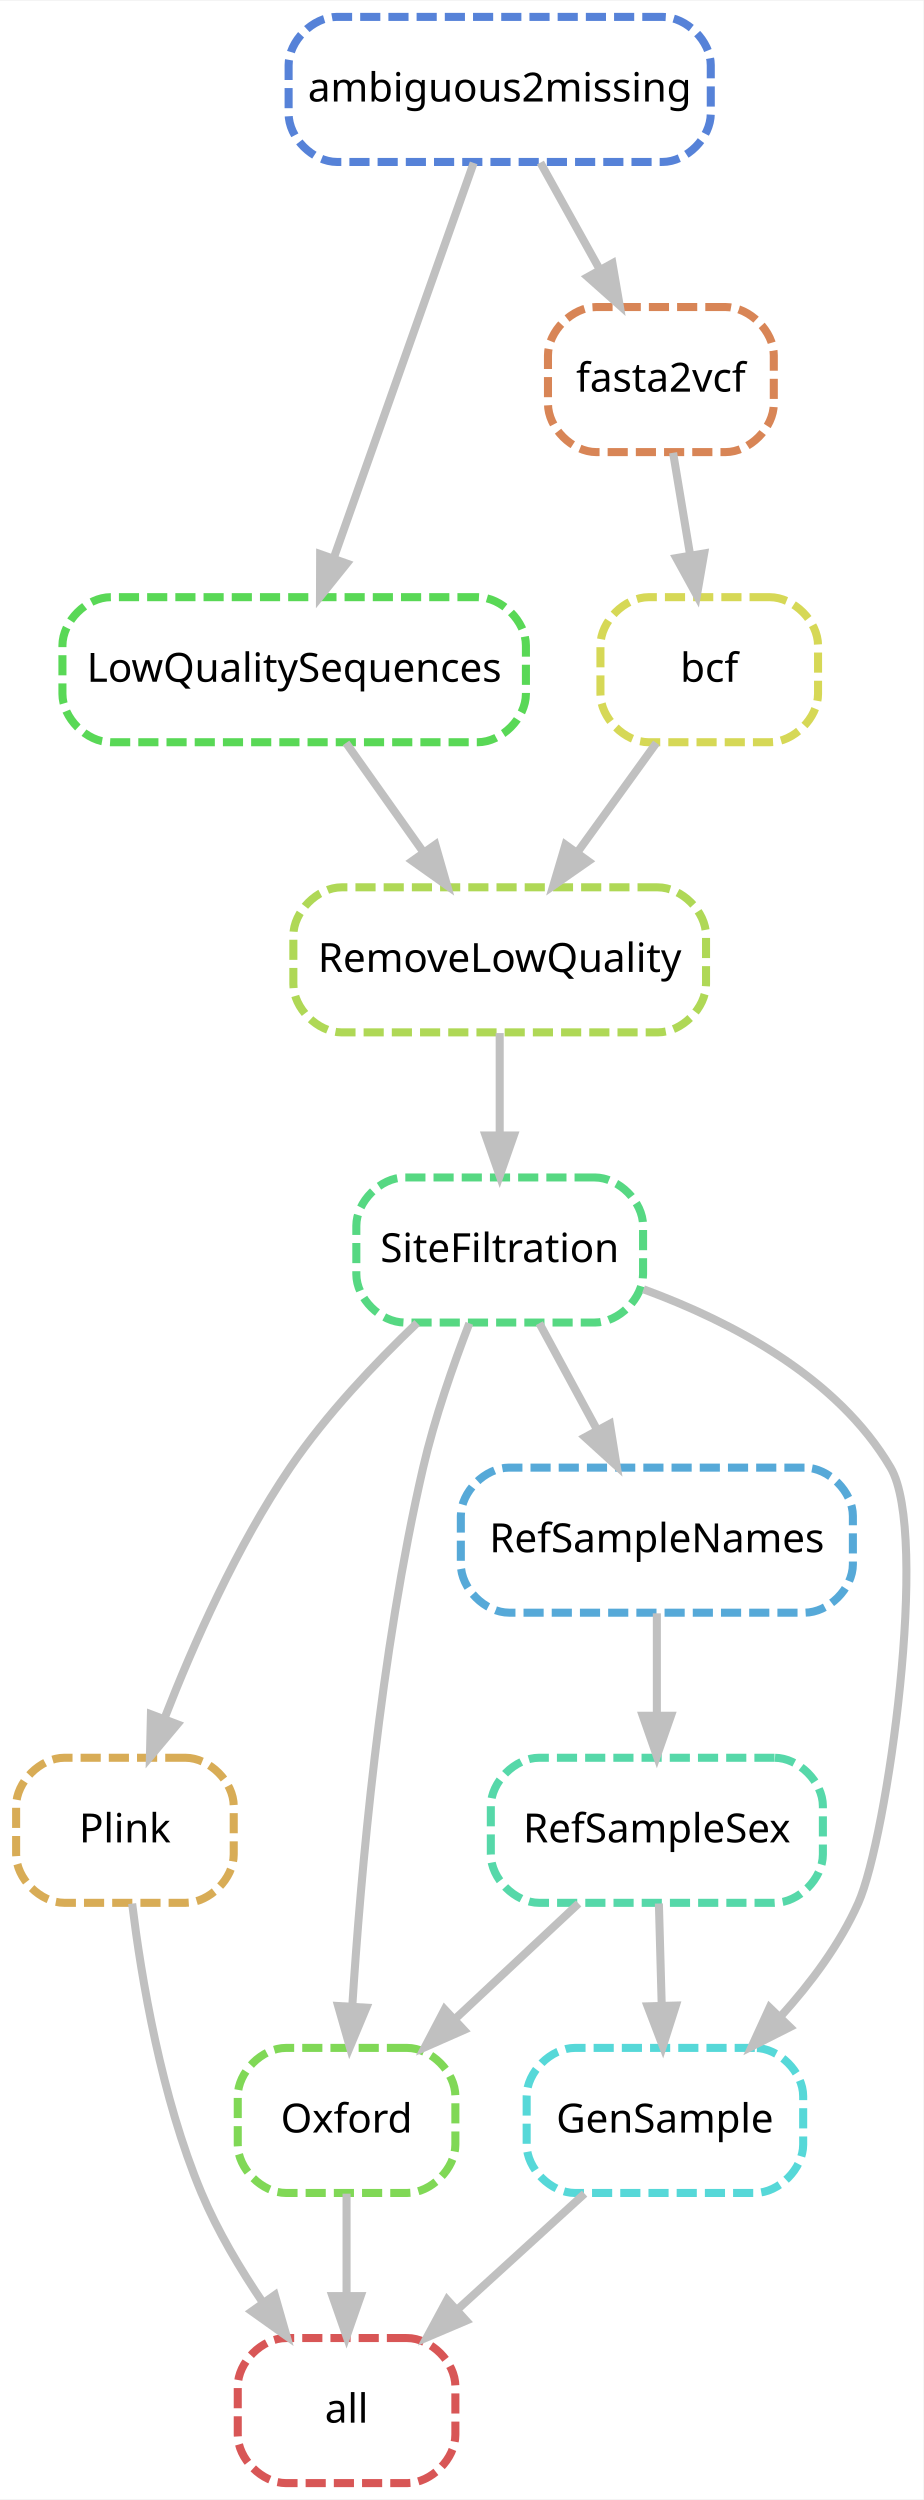
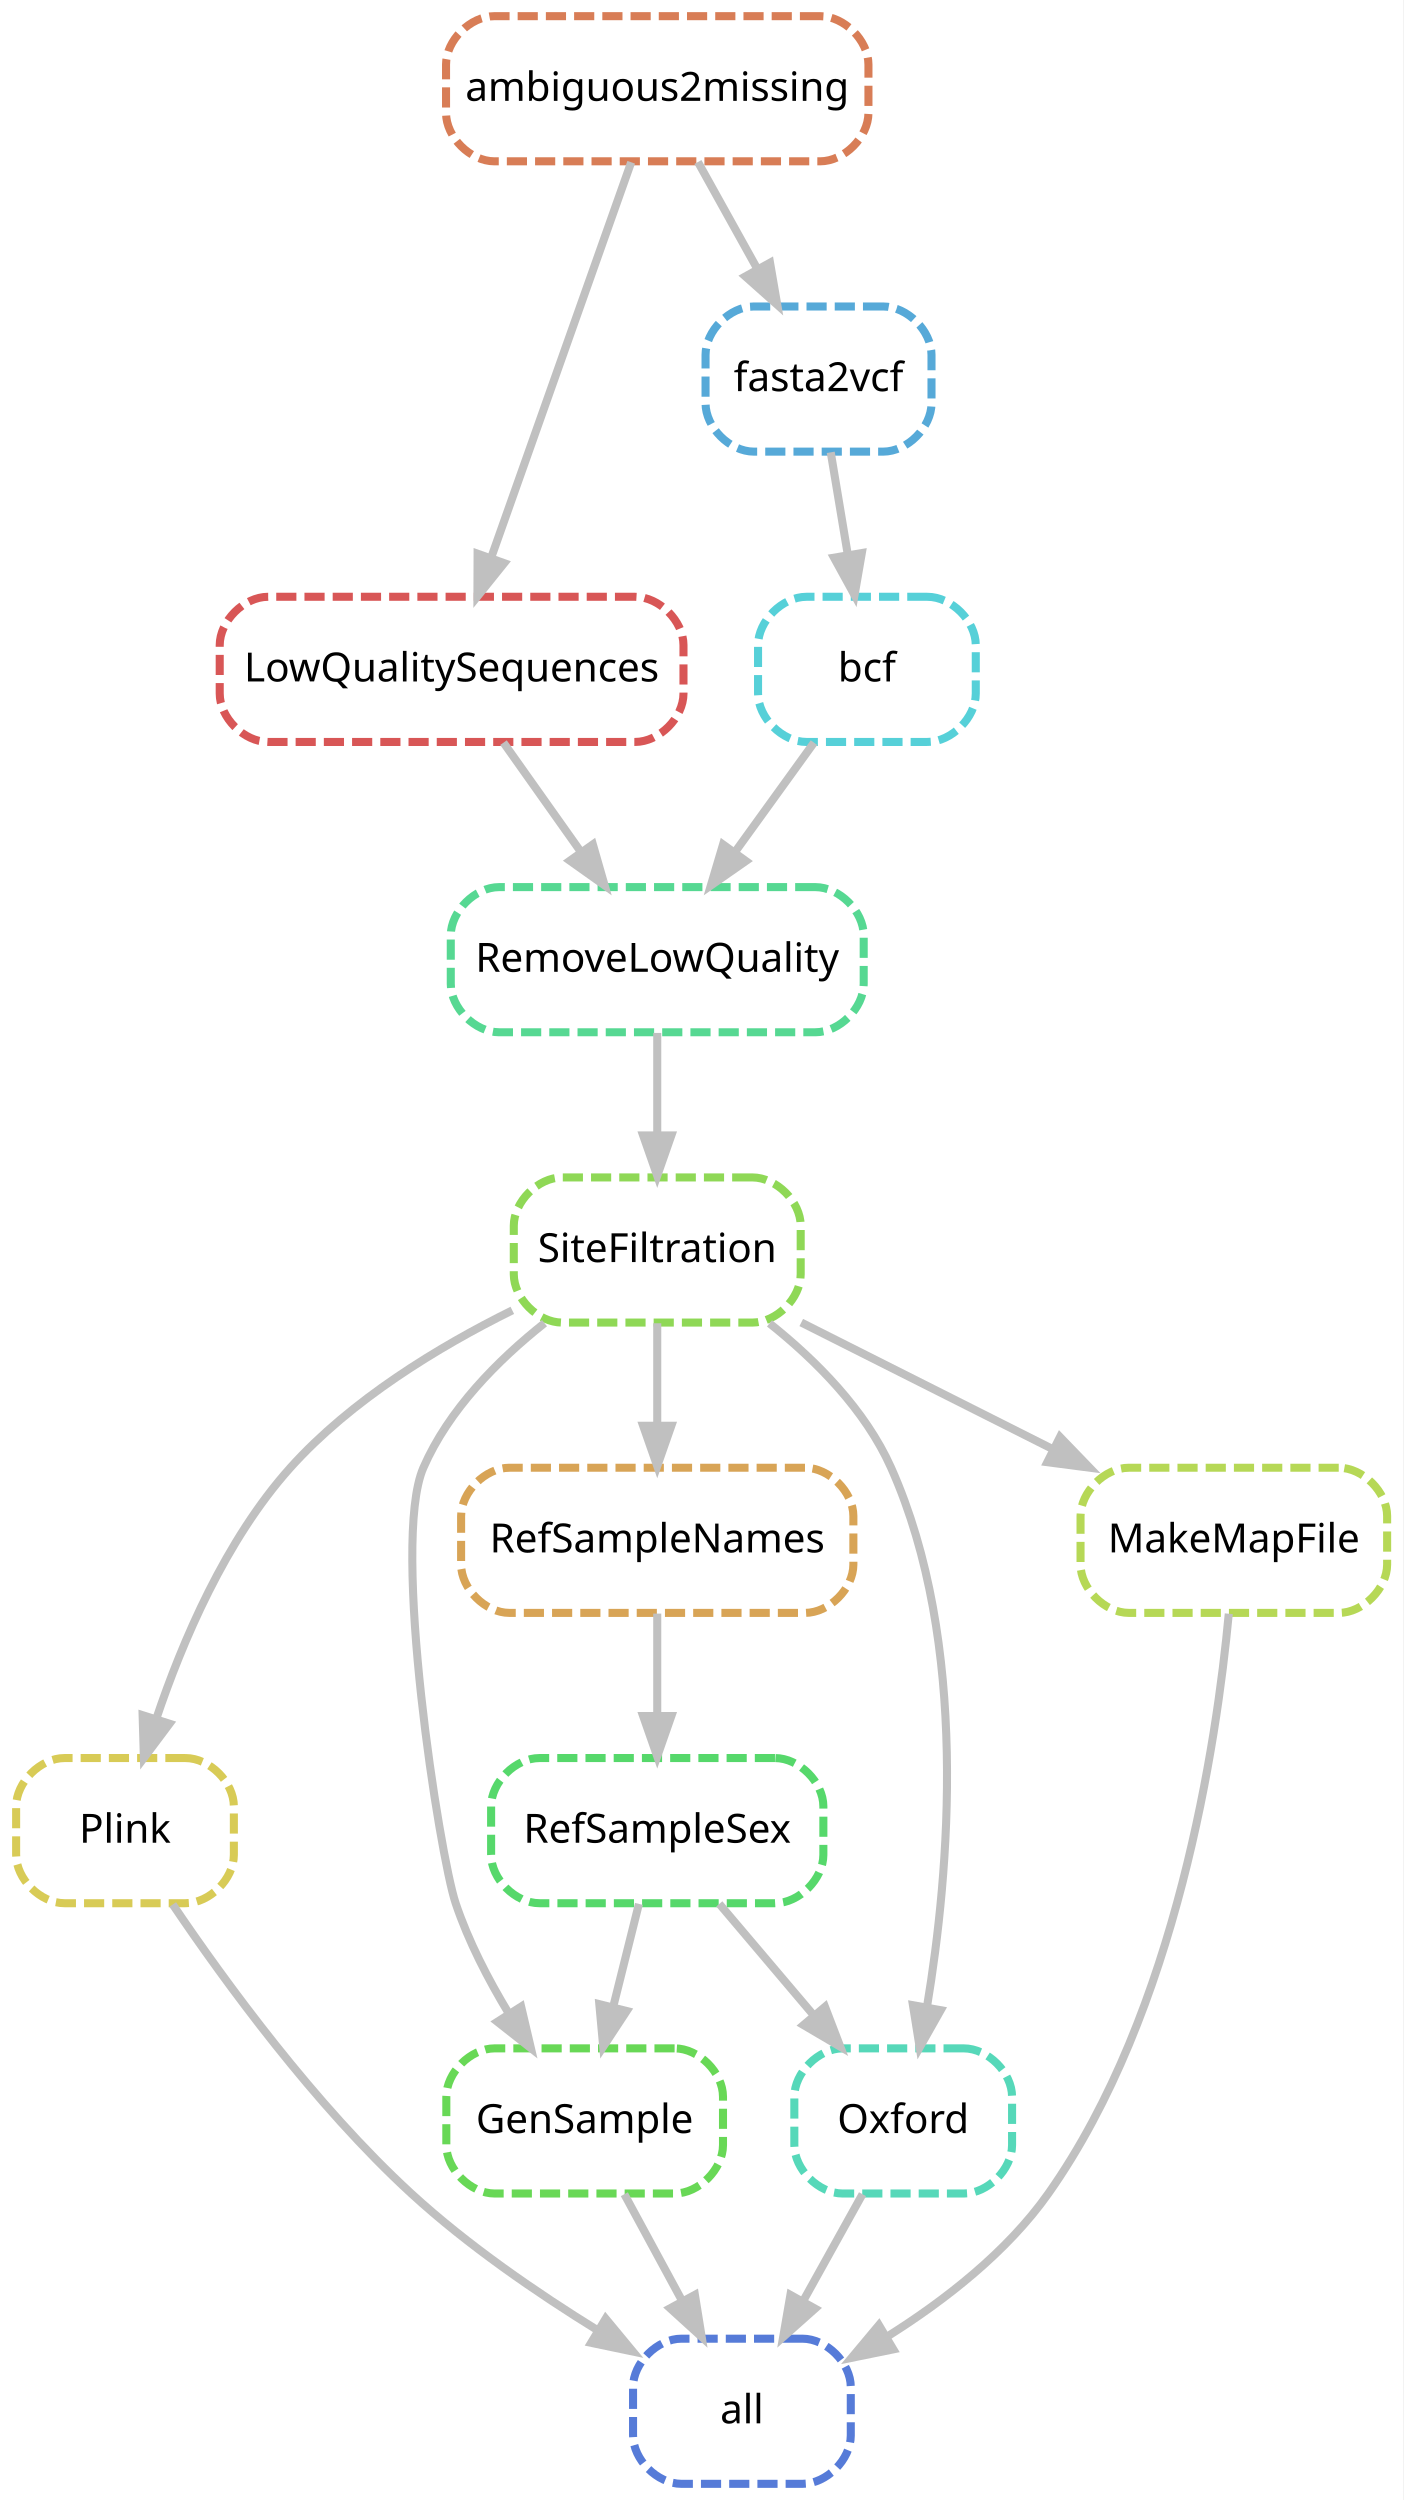
- <svg xmlns="http://www.w3.org/2000/svg" width="229pt" height="620pt" viewBox="0.00 0.00 229.14 620.00">
+ <svg xmlns="http://www.w3.org/2000/svg" width="348pt" height="620pt" viewBox="0.00 0.00 348.01 620.00">
  <g id="graph0" class="graph" transform="scale(1 1) rotate(0) translate(4 616)">
-     <polygon fill="#ffffff" stroke="transparent" points="-4,4 -4,-616 225.137,-616 225.137,4 -4,4" />
+     <polygon fill="#ffffff" stroke="transparent" points="-4,4 -4,-616 344.01,-616 344.01,4 -4,4" />
    <g id="node1" class="node">
-       <path fill="none" stroke="#d85656" stroke-width="2" stroke-dasharray="5,2" d="M97,-36C97,-36 67,-36 67,-36 61,-36 55,-30 55,-24 55,-24 55,-12 55,-12 55,-6 61,0 67,0 67,0 97,0 97,0 103,0 109,-6 109,-12 109,-12 109,-24 109,-24 109,-30 103,-36 97,-36" />
-       <text text-anchor="middle" x="82" y="-15" font-family="sans" font-size="10.00" fill="#000000">all</text>
+       <path fill="none" stroke="#567bd8" stroke-width="2" stroke-dasharray="5,2" d="M195,-36C195,-36 165,-36 165,-36 159,-36 153,-30 153,-24 153,-24 153,-12 153,-12 153,-6 159,0 165,0 165,0 195,0 195,0 201,0 207,-6 207,-12 207,-12 207,-24 207,-24 207,-30 201,-36 195,-36" />
+       <text text-anchor="middle" x="180" y="-15" font-family="sans" font-size="10.00" fill="#000000">all</text>
    </g>
    <g id="node2" class="node">
-       <path fill="none" stroke="#80d856" stroke-width="2" stroke-dasharray="5,2" d="M97,-108C97,-108 67,-108 67,-108 61,-108 55,-102 55,-96 55,-96 55,-84 55,-84 55,-78 61,-72 67,-72 67,-72 97,-72 97,-72 103,-72 109,-78 109,-84 109,-84 109,-96 109,-96 109,-102 103,-108 97,-108" />
-       <text text-anchor="middle" x="82" y="-87" font-family="sans" font-size="10.00" fill="#000000">Oxford</text>
+       <path fill="none" stroke="#d8cb56" stroke-width="2" stroke-dasharray="5,2" d="M42,-180C42,-180 12,-180 12,-180 6,-180 0,-174 0,-168 0,-168 0,-156 0,-156 0,-150 6,-144 12,-144 12,-144 42,-144 42,-144 48,-144 54,-150 54,-156 54,-156 54,-168 54,-168 54,-174 48,-180 42,-180" />
+       <text text-anchor="middle" x="27" y="-159" font-family="sans" font-size="10.00" fill="#000000">Plink</text>
    </g>
    <g id="edge1" class="edge">
-       <path fill="none" stroke="#c0c0c0" stroke-width="2" d="M82,-71.831C82,-64.131 82,-54.974 82,-46.417" />
-       <polygon fill="#c0c0c0" stroke="#c0c0c0" stroke-width="2" points="85.5,-46.413 82,-36.413 78.5,-46.413 85.5,-46.413" />
+       <path fill="none" stroke="#c0c0c0" stroke-width="2" d="M38.84,-143.682C51.852,-124.425 74.101,-93.936 98,-72 111.962,-59.185 129.262,-47.316 144.369,-37.988" />
+       <polygon fill="#c0c0c0" stroke="#c0c0c0" stroke-width="2" points="146.212,-40.964 152.968,-32.802 142.597,-34.969 146.212,-40.964" />
    </g>
    <g id="node3" class="node">
-       <path fill="none" stroke="#d8ac56" stroke-width="2" stroke-dasharray="5,2" d="M42,-180C42,-180 12,-180 12,-180 6,-180 0,-174 0,-168 0,-168 0,-156 0,-156 0,-150 6,-144 12,-144 12,-144 42,-144 42,-144 48,-144 54,-150 54,-156 54,-156 54,-168 54,-168 54,-174 48,-180 42,-180" />
-       <text text-anchor="middle" x="27" y="-159" font-family="sans" font-size="10.00" fill="#000000">Plink</text>
+       <path fill="none" stroke="#68d856" stroke-width="2" stroke-dasharray="5,2" d="M163.308,-108C163.308,-108 118.692,-108 118.692,-108 112.692,-108 106.692,-102 106.692,-96 106.692,-96 106.692,-84 106.692,-84 106.692,-78 112.692,-72 118.692,-72 118.692,-72 163.308,-72 163.308,-72 169.308,-72 175.308,-78 175.308,-84 175.308,-84 175.308,-96 175.308,-96 175.308,-102 169.308,-108 163.308,-108" />
+       <text text-anchor="middle" x="141" y="-87" font-family="sans" font-size="10.00" fill="#000000">GenSample</text>
    </g>
    <g id="edge2" class="edge">
-       <path fill="none" stroke="#c0c0c0" stroke-width="2" d="M28.791,-143.808C31.089,-125.188 36.035,-95.701 46,-72 49.954,-62.595 55.615,-53.088 61.281,-44.727" />
-       <polygon fill="#c0c0c0" stroke="#c0c0c0" stroke-width="2" points="64.196,-46.666 67.115,-36.481 58.482,-42.623 64.196,-46.666" />
+       <path fill="none" stroke="#c0c0c0" stroke-width="2" d="M150.841,-71.831C155.196,-63.792 160.41,-54.167 165.217,-45.292" />
+       <polygon fill="#c0c0c0" stroke="#c0c0c0" stroke-width="2" points="168.341,-46.873 170.026,-36.413 162.186,-43.539 168.341,-46.873" />
    </g>
    <g id="node4" class="node">
-       <path fill="none" stroke="#56d8d8" stroke-width="2" stroke-dasharray="5,2" d="M183.308,-108C183.308,-108 138.692,-108 138.692,-108 132.692,-108 126.692,-102 126.692,-96 126.692,-96 126.692,-84 126.692,-84 126.692,-78 132.692,-72 138.692,-72 138.692,-72 183.308,-72 183.308,-72 189.308,-72 195.308,-78 195.308,-84 195.308,-84 195.308,-96 195.308,-96 195.308,-102 189.308,-108 183.308,-108" />
-       <text text-anchor="middle" x="161" y="-87" font-family="sans" font-size="10.00" fill="#000000">GenSample</text>
+       <path fill="none" stroke="#56d8b9" stroke-width="2" stroke-dasharray="5,2" d="M235,-108C235,-108 205,-108 205,-108 199,-108 193,-102 193,-96 193,-96 193,-84 193,-84 193,-78 199,-72 205,-72 205,-72 235,-72 235,-72 241,-72 247,-78 247,-84 247,-84 247,-96 247,-96 247,-102 241,-108 235,-108" />
+       <text text-anchor="middle" x="220" y="-87" font-family="sans" font-size="10.00" fill="#000000">Oxford</text>
    </g>
    <g id="edge3" class="edge">
-       <path fill="none" stroke="#c0c0c0" stroke-width="2" d="M141.065,-71.831C131.522,-63.134 119.94,-52.578 109.569,-43.127" />
-       <polygon fill="#c0c0c0" stroke="#c0c0c0" stroke-width="2" points="111.677,-40.312 101.929,-36.163 106.962,-45.486 111.677,-40.312" />
+       <path fill="none" stroke="#c0c0c0" stroke-width="2" d="M209.906,-71.831C205.44,-63.792 200.093,-54.167 195.162,-45.292" />
+       <polygon fill="#c0c0c0" stroke="#c0c0c0" stroke-width="2" points="198.146,-43.455 190.23,-36.413 192.026,-46.855 198.146,-43.455" />
    </g>
    <g id="node5" class="node">
-       <path fill="none" stroke="#56d882" stroke-width="2" stroke-dasharray="5,2" d="M143.577,-324C143.577,-324 96.423,-324 96.423,-324 90.423,-324 84.423,-318 84.423,-312 84.423,-312 84.423,-300 84.423,-300 84.423,-294 90.423,-288 96.423,-288 96.423,-288 143.577,-288 143.577,-288 149.577,-288 155.577,-294 155.577,-300 155.577,-300 155.577,-312 155.577,-312 155.577,-318 149.577,-324 143.577,-324" />
-       <text text-anchor="middle" x="120" y="-303" font-family="sans" font-size="10.00" fill="#000000">SiteFiltration</text>
+       <path fill="none" stroke="#b6d856" stroke-width="2" stroke-dasharray="5,2" d="M328.019,-252C328.019,-252 275.981,-252 275.981,-252 269.981,-252 263.981,-246 263.981,-240 263.981,-240 263.981,-228 263.981,-228 263.981,-222 269.981,-216 275.981,-216 275.981,-216 328.019,-216 328.019,-216 334.019,-216 340.019,-222 340.019,-228 340.019,-228 340.019,-240 340.019,-240 340.019,-246 334.019,-252 328.019,-252" />
+       <text text-anchor="middle" x="302" y="-231" font-family="sans" font-size="10.00" fill="#000000">MakeMapFile</text>
    </g>
    <g id="edge4" class="edge">
-       <path fill="none" stroke="#c0c0c0" stroke-width="2" d="M112.463,-287.805C108.472,-277.472 103.825,-264.2 101,-252 90.325,-205.898 85.491,-150.954 83.42,-118.357" />
-       <polygon fill="#c0c0c0" stroke="#c0c0c0" stroke-width="2" points="86.904,-117.979 82.82,-108.204 79.916,-118.393 86.904,-117.979" />
+       <path fill="none" stroke="#c0c0c0" stroke-width="2" d="M300.747,-215.794C297.757,-183.926 287.875,-117.138 256,-72 245.716,-57.438 230.214,-45.41 215.886,-36.432" />
+       <polygon fill="#c0c0c0" stroke="#c0c0c0" stroke-width="2" points="217.557,-33.353 207.175,-31.241 213.973,-39.366 217.557,-33.353" />
+     </g>
+     <g id="node6" class="node">
+       <path fill="none" stroke="#8fd856" stroke-width="2" stroke-dasharray="5,2" d="M182.577,-324C182.577,-324 135.423,-324 135.423,-324 129.423,-324 123.423,-318 123.423,-312 123.423,-312 123.423,-300 123.423,-300 123.423,-294 129.423,-288 135.423,-288 135.423,-288 182.577,-288 182.577,-288 188.577,-288 194.577,-294 194.577,-300 194.577,-300 194.577,-312 194.577,-312 194.577,-318 188.577,-324 182.577,-324" />
+       <text text-anchor="middle" x="159" y="-303" font-family="sans" font-size="10.00" fill="#000000">SiteFiltration</text>
+     </g>
+     <g id="edge5" class="edge">
+       <path fill="none" stroke="#c0c0c0" stroke-width="2" d="M123.055,-291.037C104.688,-281.94 83.091,-268.818 68,-252 51.961,-234.127 41.21,-208.919 34.756,-189.727" />
+       <polygon fill="#c0c0c0" stroke="#c0c0c0" stroke-width="2" points="38.043,-188.515 31.686,-180.039 31.37,-190.629 38.043,-188.515" />
+     </g>
+     <g id="edge7" class="edge">
+       <path fill="none" stroke="#c0c0c0" stroke-width="2" d="M131.039,-287.862C119.446,-278.662 107.26,-266.381 101,-252 92.855,-233.289 105.044,-155.826 109,-144 112.148,-134.589 117.106,-125.041 122.187,-116.643" />
+       <polygon fill="#c0c0c0" stroke="#c0c0c0" stroke-width="2" points="125.245,-118.358 127.669,-108.044 119.342,-114.594 125.245,-118.358" />
+     </g>
+     <g id="edge9" class="edge">
+       <path fill="none" stroke="#c0c0c0" stroke-width="2" d="M186.838,-287.808C198.407,-278.597 210.607,-266.322 217,-252 236.398,-208.54 231.466,-151.766 225.891,-118.259" />
+       <polygon fill="#c0c0c0" stroke="#c0c0c0" stroke-width="2" points="229.304,-117.466 224.088,-108.244 222.415,-118.706 229.304,-117.466" />
+     </g>
+     <g id="edge10" class="edge">
+       <path fill="none" stroke="#c0c0c0" stroke-width="2" d="M194.716,-288.017C213.655,-278.481 237.107,-266.673 257.25,-256.531" />
+       <polygon fill="#c0c0c0" stroke="#c0c0c0" stroke-width="2" points="258.886,-259.627 266.244,-252.003 255.738,-253.374 258.886,-259.627" />
+     </g>
+     <g id="node9" class="node">
+       <path fill="none" stroke="#d8a456" stroke-width="2" stroke-dasharray="5,2" d="M195.643,-252C195.643,-252 122.357,-252 122.357,-252 116.357,-252 110.357,-246 110.357,-240 110.357,-240 110.357,-228 110.357,-228 110.357,-222 116.357,-216 122.357,-216 122.357,-216 195.643,-216 195.643,-216 201.643,-216 207.643,-222 207.643,-228 207.643,-228 207.643,-240 207.643,-240 207.643,-246 201.643,-252 195.643,-252" />
+       <text text-anchor="middle" x="159" y="-231" font-family="sans" font-size="10.00" fill="#000000">RefSampleNames</text>
+     </g>
+     <g id="edge15" class="edge">
+       <path fill="none" stroke="#c0c0c0" stroke-width="2" d="M159,-287.831C159,-280.131 159,-270.974 159,-262.417" />
+       <polygon fill="#c0c0c0" stroke="#c0c0c0" stroke-width="2" points="162.5,-262.413 159,-252.413 155.5,-262.413 162.5,-262.413" />
+     </g>
+     <g id="node7" class="node">
+       <path fill="none" stroke="#56d86b" stroke-width="2" stroke-dasharray="5,2" d="M188.2,-180C188.2,-180 129.8,-180 129.8,-180 123.8,-180 117.8,-174 117.8,-168 117.8,-168 117.8,-156 117.8,-156 117.8,-150 123.8,-144 129.8,-144 129.8,-144 188.2,-144 188.2,-144 194.2,-144 200.2,-150 200.2,-156 200.2,-156 200.2,-168 200.2,-168 200.2,-174 194.2,-180 188.2,-180" />
+       <text text-anchor="middle" x="159" y="-159" font-family="sans" font-size="10.00" fill="#000000">RefSampleSex</text>
    </g>
    <g id="edge6" class="edge">
-       <path fill="none" stroke="#c0c0c0" stroke-width="2" d="M99.51,-287.897C89.154,-278.011 76.926,-265.132 68,-252 54.806,-232.59 44.013,-208.25 36.819,-189.778" />
-       <polygon fill="#c0c0c0" stroke="#c0c0c0" stroke-width="2" points="40.005,-188.307 33.199,-180.187 33.456,-190.779 40.005,-188.307" />
+       <path fill="none" stroke="#c0c0c0" stroke-width="2" d="M154.458,-143.831C152.512,-136.046 150.193,-126.773 148.034,-118.135" />
+       <polygon fill="#c0c0c0" stroke="#c0c0c0" stroke-width="2" points="151.424,-117.266 145.603,-108.413 144.633,-118.964 151.424,-117.266" />
    </g>
-     <g id="edge7" class="edge">
-       <path fill="none" stroke="#c0c0c0" stroke-width="2" d="M155.688,-296.247C177.561,-288.222 203.814,-274.432 217,-252 226.744,-235.424 216.174,-160.123 209,-144 204.44,-133.752 197.209,-124.075 189.73,-115.82" />
-       <polygon fill="#c0c0c0" stroke="#c0c0c0" stroke-width="2" points="192.017,-113.149 182.561,-108.369 186.972,-118.002 192.017,-113.149" />
+     <g id="edge8" class="edge">
+       <path fill="none" stroke="#c0c0c0" stroke-width="2" d="M174.393,-143.831C181.49,-135.454 190.048,-125.353 197.824,-116.175" />
+       <polygon fill="#c0c0c0" stroke="#c0c0c0" stroke-width="2" points="200.606,-118.306 204.4,-108.413 195.265,-113.781 200.606,-118.306" />
    </g>
    <g id="node8" class="node">
-       <path fill="none" stroke="#56a9d8" stroke-width="2" stroke-dasharray="5,2" d="M195.643,-252C195.643,-252 122.357,-252 122.357,-252 116.357,-252 110.357,-246 110.357,-240 110.357,-240 110.357,-228 110.357,-228 110.357,-222 116.357,-216 122.357,-216 122.357,-216 195.643,-216 195.643,-216 201.643,-216 207.643,-222 207.643,-228 207.643,-228 207.643,-240 207.643,-240 207.643,-246 201.643,-252 195.643,-252" />
-       <text text-anchor="middle" x="159" y="-231" font-family="sans" font-size="10.00" fill="#000000">RefSampleNames</text>
+       <path fill="none" stroke="#56d892" stroke-width="2" stroke-dasharray="5,2" d="M198.204,-396C198.204,-396 119.796,-396 119.796,-396 113.796,-396 107.796,-390 107.796,-384 107.796,-384 107.796,-372 107.796,-372 107.796,-366 113.796,-360 119.796,-360 119.796,-360 198.204,-360 198.204,-360 204.204,-360 210.204,-366 210.204,-372 210.204,-372 210.204,-384 210.204,-384 210.204,-390 204.204,-396 198.204,-396" />
+       <text text-anchor="middle" x="159" y="-375" font-family="sans" font-size="10.00" fill="#000000">RemoveLowQuality</text>
    </g>
-     <g id="edge13" class="edge">
-       <path fill="none" stroke="#c0c0c0" stroke-width="2" d="M129.841,-287.831C134.196,-279.793 139.41,-270.167 144.217,-261.292" />
-       <polygon fill="#c0c0c0" stroke="#c0c0c0" stroke-width="2" points="147.341,-262.873 149.026,-252.413 141.186,-259.539 147.341,-262.873" />
+     <g id="edge11" class="edge">
+       <path fill="none" stroke="#c0c0c0" stroke-width="2" d="M159,-359.831C159,-352.131 159,-342.974 159,-334.417" />
+       <polygon fill="#c0c0c0" stroke="#c0c0c0" stroke-width="2" points="162.5,-334.413 159,-324.413 155.5,-334.413 162.5,-334.413" />
    </g>
-     <g id="node6" class="node">
-       <path fill="none" stroke="#56d8a9" stroke-width="2" stroke-dasharray="5,2" d="M188.2,-180C188.2,-180 129.8,-180 129.8,-180 123.8,-180 117.8,-174 117.8,-168 117.8,-168 117.8,-156 117.8,-156 117.8,-150 123.8,-144 129.8,-144 129.8,-144 188.2,-144 188.2,-144 194.2,-144 200.2,-150 200.2,-156 200.2,-156 200.2,-168 200.2,-168 200.2,-174 194.2,-180 188.2,-180" />
-       <text text-anchor="middle" x="159" y="-159" font-family="sans" font-size="10.00" fill="#000000">RefSampleSex</text>
-     </g>
-     <g id="edge5" class="edge">
-       <path fill="none" stroke="#c0c0c0" stroke-width="2" d="M139.57,-143.831C130.268,-135.134 118.98,-124.578 108.871,-115.126" />
-       <polygon fill="#c0c0c0" stroke="#c0c0c0" stroke-width="2" points="111.119,-112.436 101.424,-108.163 106.338,-117.549 111.119,-112.436" />
-     </g>
-     <g id="edge8" class="edge">
-       <path fill="none" stroke="#c0c0c0" stroke-width="2" d="M159.505,-143.831C159.719,-136.131 159.973,-126.974 160.211,-118.417" />
-       <polygon fill="#c0c0c0" stroke="#c0c0c0" stroke-width="2" points="163.709,-118.507 160.488,-108.413 156.712,-118.312 163.709,-118.507" />
-     </g>
-     <g id="node7" class="node">
-       <path fill="none" stroke="#afd856" stroke-width="2" stroke-dasharray="5,2" d="M159.204,-396C159.204,-396 80.796,-396 80.796,-396 74.796,-396 68.796,-390 68.796,-384 68.796,-384 68.796,-372 68.796,-372 68.796,-366 74.796,-360 80.796,-360 80.796,-360 159.204,-360 159.204,-360 165.204,-360 171.204,-366 171.204,-372 171.204,-372 171.204,-384 171.204,-384 171.204,-390 165.204,-396 159.204,-396" />
-       <text text-anchor="middle" x="120" y="-375" font-family="sans" font-size="10.00" fill="#000000">RemoveLowQuality</text>
-     </g>
-     <g id="edge9" class="edge">
-       <path fill="none" stroke="#c0c0c0" stroke-width="2" d="M120,-359.831C120,-352.131 120,-342.974 120,-334.417" />
-       <polygon fill="#c0c0c0" stroke="#c0c0c0" stroke-width="2" points="123.5,-334.413 120,-324.413 116.5,-334.413 123.5,-334.413" />
-     </g>
-     <g id="edge10" class="edge">
+     <g id="edge12" class="edge">
      <path fill="none" stroke="#c0c0c0" stroke-width="2" d="M159,-215.831C159,-208.131 159,-198.974 159,-190.417" />
      <polygon fill="#c0c0c0" stroke="#c0c0c0" stroke-width="2" points="162.5,-190.413 159,-180.413 155.5,-190.413 162.5,-190.413" />
    </g>
-     <g id="node9" class="node">
-       <path fill="none" stroke="#d6d856" stroke-width="2" stroke-dasharray="5,2" d="M187,-468C187,-468 157,-468 157,-468 151,-468 145,-462 145,-456 145,-456 145,-444 145,-444 145,-438 151,-432 157,-432 157,-432 187,-432 187,-432 193,-432 199,-438 199,-444 199,-444 199,-456 199,-456 199,-462 193,-468 187,-468" />
-       <text text-anchor="middle" x="172" y="-447" font-family="sans" font-size="10.00" fill="#000000">bcf</text>
+     <g id="node10" class="node">
+       <path fill="none" stroke="#56d0d8" stroke-width="2" stroke-dasharray="5,2" d="M226,-468C226,-468 196,-468 196,-468 190,-468 184,-462 184,-456 184,-456 184,-444 184,-444 184,-438 190,-432 196,-432 196,-432 226,-432 226,-432 232,-432 238,-438 238,-444 238,-444 238,-456 238,-456 238,-462 232,-468 226,-468" />
+       <text text-anchor="middle" x="211" y="-447" font-family="sans" font-size="10.00" fill="#000000">bcf</text>
    </g>
-     <g id="edge11" class="edge">
-       <path fill="none" stroke="#c0c0c0" stroke-width="2" d="M158.878,-431.831C152.95,-423.623 145.827,-413.761 139.307,-404.732" />
-       <polygon fill="#c0c0c0" stroke="#c0c0c0" stroke-width="2" points="141.991,-402.471 133.298,-396.413 136.316,-406.569 141.991,-402.471" />
-     </g>
-     <g id="node10" class="node">
-       <path fill="none" stroke="#59d856" stroke-width="2" stroke-dasharray="5,2" d="M114.508,-468C114.508,-468 23.492,-468 23.492,-468 17.492,-468 11.492,-462 11.492,-456 11.492,-456 11.492,-444 11.492,-444 11.492,-438 17.492,-432 23.492,-432 23.492,-432 114.508,-432 114.508,-432 120.508,-432 126.508,-438 126.508,-444 126.508,-444 126.508,-456 126.508,-456 126.508,-462 120.508,-468 114.508,-468" />
-       <text text-anchor="middle" x="69" y="-447" font-family="sans" font-size="10.00" fill="#000000">LowQualitySequences</text>
-     </g>
-     <g id="edge12" class="edge">
-       <path fill="none" stroke="#c0c0c0" stroke-width="2" d="M81.87,-431.831C87.683,-423.623 94.67,-413.761 101.065,-404.732" />
-       <polygon fill="#c0c0c0" stroke="#c0c0c0" stroke-width="2" points="104.033,-406.597 106.957,-396.413 98.321,-402.55 104.033,-406.597" />
+     <g id="edge13" class="edge">
+       <path fill="none" stroke="#c0c0c0" stroke-width="2" d="M197.878,-431.831C191.95,-423.623 184.827,-413.761 178.307,-404.732" />
+       <polygon fill="#c0c0c0" stroke="#c0c0c0" stroke-width="2" points="180.991,-402.471 172.298,-396.413 175.316,-406.569 180.991,-402.471" />
    </g>
    <g id="node11" class="node">
-       <path fill="none" stroke="#d88556" stroke-width="2" stroke-dasharray="5,2" d="M176.019,-540C176.019,-540 143.981,-540 143.981,-540 137.981,-540 131.981,-534 131.981,-528 131.981,-528 131.981,-516 131.981,-516 131.981,-510 137.981,-504 143.981,-504 143.981,-504 176.019,-504 176.019,-504 182.019,-504 188.019,-510 188.019,-516 188.019,-516 188.019,-528 188.019,-528 188.019,-534 182.019,-540 176.019,-540" />
-       <text text-anchor="middle" x="160" y="-519" font-family="sans" font-size="10.00" fill="#000000">fasta2vcf</text>
+       <path fill="none" stroke="#d85656" stroke-width="2" stroke-dasharray="5,2" d="M153.508,-468C153.508,-468 62.492,-468 62.492,-468 56.492,-468 50.492,-462 50.492,-456 50.492,-456 50.492,-444 50.492,-444 50.492,-438 56.492,-432 62.492,-432 62.492,-432 153.508,-432 153.508,-432 159.508,-432 165.508,-438 165.508,-444 165.508,-444 165.508,-456 165.508,-456 165.508,-462 159.508,-468 153.508,-468" />
+       <text text-anchor="middle" x="108" y="-447" font-family="sans" font-size="10.00" fill="#000000">LowQualitySequences</text>
    </g>
    <g id="edge14" class="edge">
-       <path fill="none" stroke="#c0c0c0" stroke-width="2" d="M163.028,-503.831C164.311,-496.131 165.838,-486.974 167.264,-478.417" />
-       <polygon fill="#c0c0c0" stroke="#c0c0c0" stroke-width="2" points="170.739,-478.853 168.931,-468.413 163.835,-477.702 170.739,-478.853" />
+       <path fill="none" stroke="#c0c0c0" stroke-width="2" d="M120.87,-431.831C126.683,-423.623 133.67,-413.761 140.065,-404.732" />
+       <polygon fill="#c0c0c0" stroke="#c0c0c0" stroke-width="2" points="143.033,-406.597 145.957,-396.413 137.321,-402.55 143.033,-406.597" />
    </g>
    <g id="node12" class="node">
-       <path fill="none" stroke="#5682d8" stroke-width="2" stroke-dasharray="5,2" d="M160.38,-612C160.38,-612 79.62,-612 79.62,-612 73.62,-612 67.62,-606 67.62,-600 67.62,-600 67.62,-588 67.62,-588 67.62,-582 73.62,-576 79.62,-576 79.62,-576 160.38,-576 160.38,-576 166.38,-576 172.38,-582 172.38,-588 172.38,-588 172.38,-600 172.38,-600 172.38,-606 166.38,-612 160.38,-612" />
-       <text text-anchor="middle" x="120" y="-591" font-family="sans" font-size="10.00" fill="#000000">ambiguous2missing</text>
-     </g>
-     <g id="edge15" class="edge">
-       <path fill="none" stroke="#c0c0c0" stroke-width="2" d="M113.541,-575.762C104.765,-550.985 89,-506.471 78.773,-477.594" />
-       <polygon fill="#c0c0c0" stroke="#c0c0c0" stroke-width="2" points="82.044,-476.347 75.407,-468.09 75.446,-478.684 82.044,-476.347" />
+       <path fill="none" stroke="#56a9d8" stroke-width="2" stroke-dasharray="5,2" d="M215.019,-540C215.019,-540 182.981,-540 182.981,-540 176.981,-540 170.981,-534 170.981,-528 170.981,-528 170.981,-516 170.981,-516 170.981,-510 176.981,-504 182.981,-504 182.981,-504 215.019,-504 215.019,-504 221.019,-504 227.019,-510 227.019,-516 227.019,-516 227.019,-528 227.019,-528 227.019,-534 221.019,-540 215.019,-540" />
+       <text text-anchor="middle" x="199" y="-519" font-family="sans" font-size="10.00" fill="#000000">fasta2vcf</text>
    </g>
    <g id="edge16" class="edge">
-       <path fill="none" stroke="#c0c0c0" stroke-width="2" d="M130.094,-575.831C134.56,-567.793 139.907,-558.167 144.838,-549.292" />
-       <polygon fill="#c0c0c0" stroke="#c0c0c0" stroke-width="2" points="147.974,-550.855 149.77,-540.413 141.854,-547.455 147.974,-550.855" />
+       <path fill="none" stroke="#c0c0c0" stroke-width="2" d="M202.028,-503.831C203.311,-496.131 204.838,-486.974 206.264,-478.417" />
+       <polygon fill="#c0c0c0" stroke="#c0c0c0" stroke-width="2" points="209.739,-478.853 207.931,-468.413 202.835,-477.702 209.739,-478.853" />
+     </g>
+     <g id="node13" class="node">
+       <path fill="none" stroke="#d87d56" stroke-width="2" stroke-dasharray="5,2" d="M199.38,-612C199.38,-612 118.62,-612 118.62,-612 112.62,-612 106.62,-606 106.62,-600 106.62,-600 106.62,-588 106.62,-588 106.62,-582 112.62,-576 118.62,-576 118.62,-576 199.38,-576 199.38,-576 205.38,-576 211.38,-582 211.38,-588 211.38,-588 211.38,-600 211.38,-600 211.38,-606 205.38,-612 199.38,-612" />
+       <text text-anchor="middle" x="159" y="-591" font-family="sans" font-size="10.00" fill="#000000">ambiguous2missing</text>
+     </g>
+     <g id="edge17" class="edge">
+       <path fill="none" stroke="#c0c0c0" stroke-width="2" d="M152.541,-575.762C143.765,-550.985 128,-506.471 117.773,-477.594" />
+       <polygon fill="#c0c0c0" stroke="#c0c0c0" stroke-width="2" points="121.044,-476.347 114.407,-468.09 114.446,-478.684 121.044,-476.347" />
+     </g>
+     <g id="edge18" class="edge">
+       <path fill="none" stroke="#c0c0c0" stroke-width="2" d="M169.094,-575.831C173.56,-567.793 178.907,-558.167 183.838,-549.292" />
+       <polygon fill="#c0c0c0" stroke="#c0c0c0" stroke-width="2" points="186.974,-550.855 188.77,-540.413 180.854,-547.455 186.974,-550.855" />
    </g>
  </g>
</svg>
